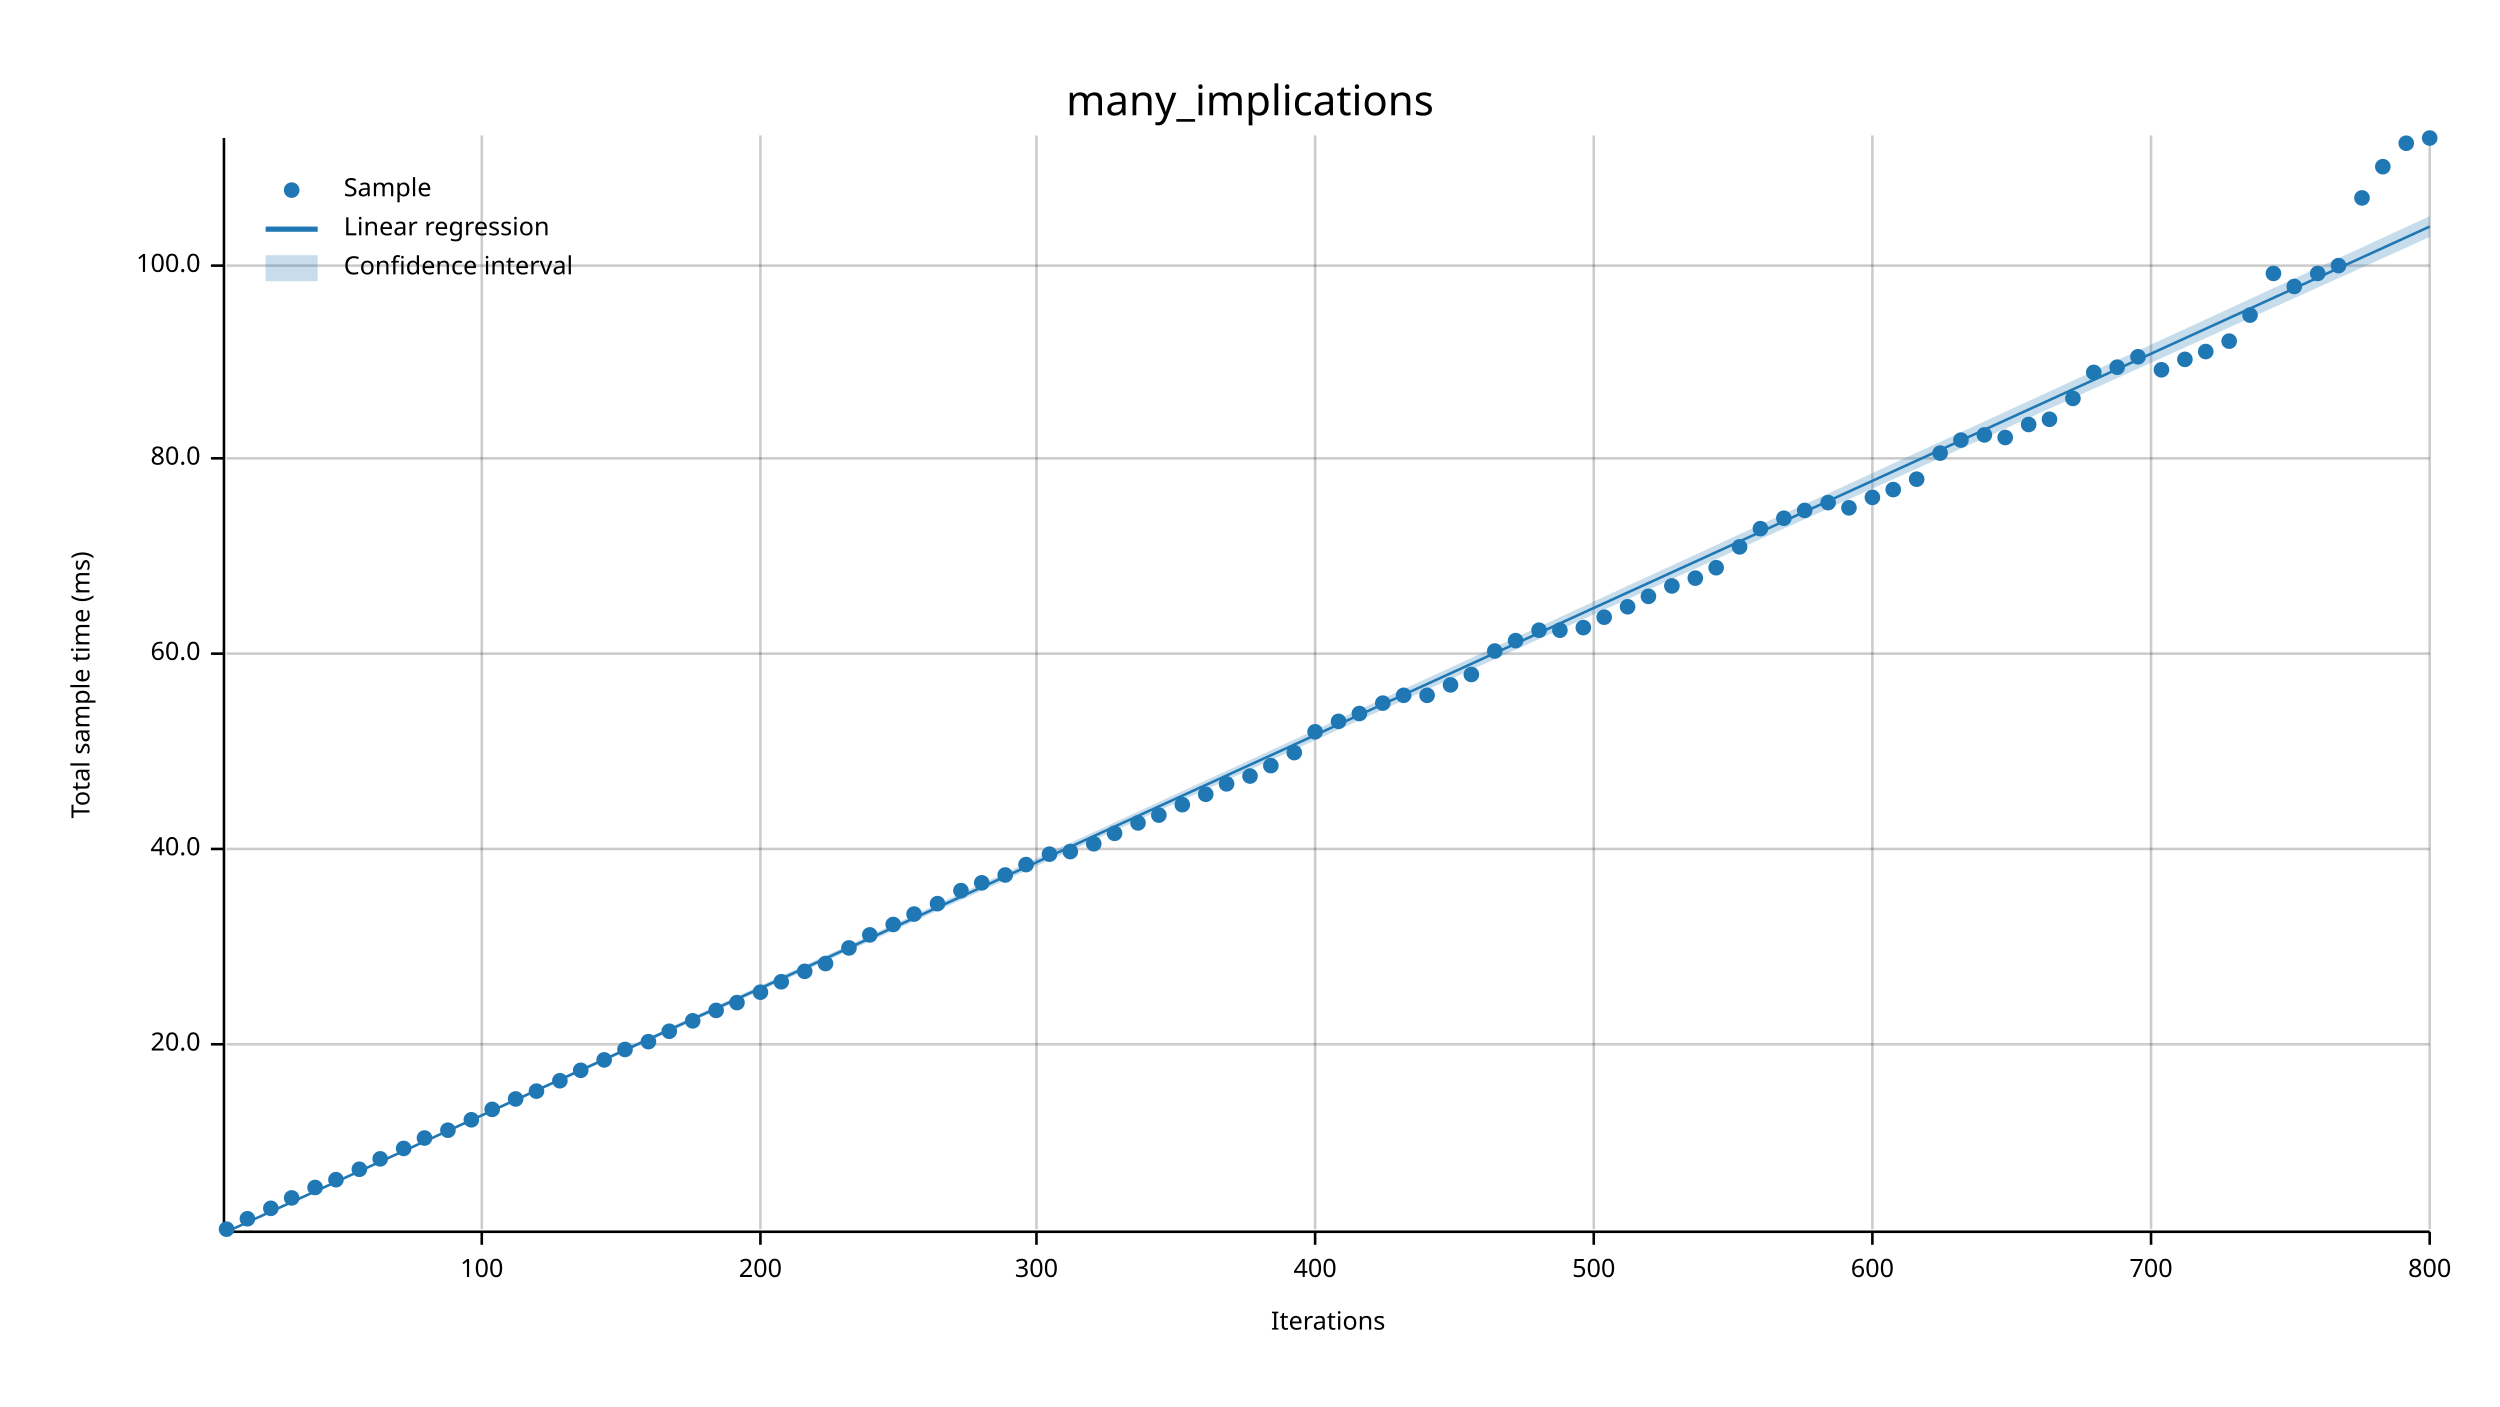
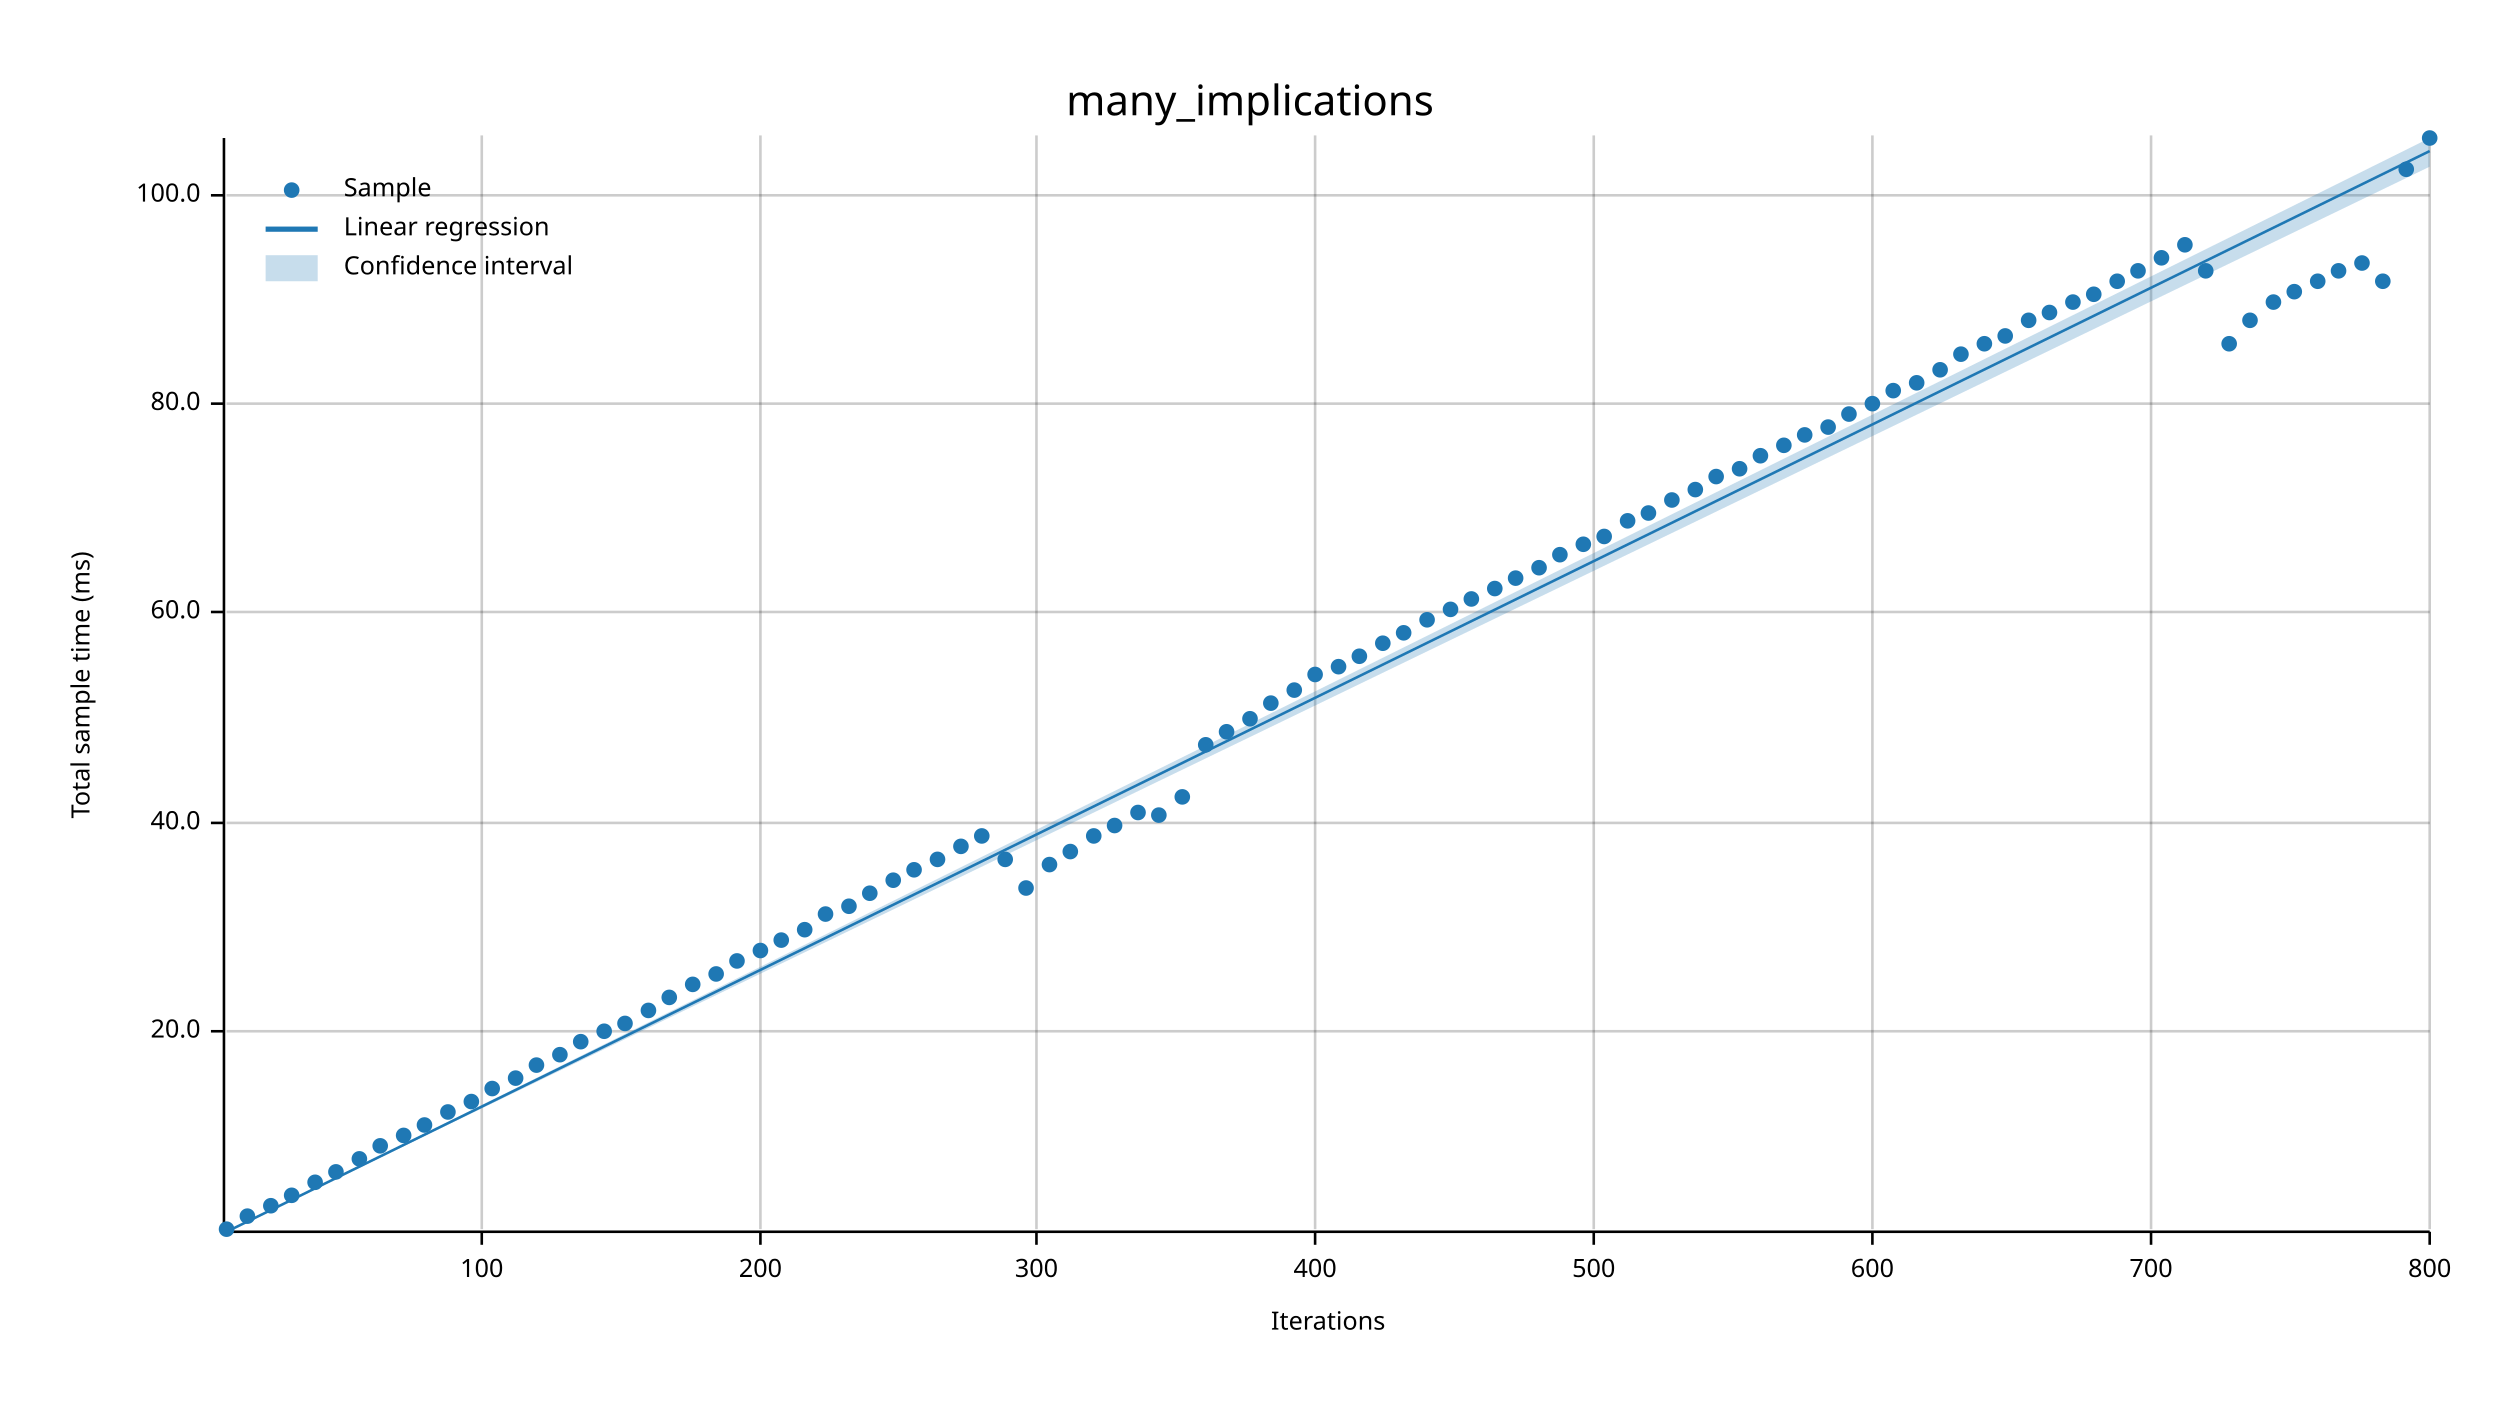
<svg xmlns="http://www.w3.org/2000/svg" width="960" height="540" viewBox="0 0 960 540">
  <text x="480" y="32" dy="0.76em" text-anchor="middle" font-family="sans-serif" font-size="16.129" opacity="1" fill="#000000">
many_implications
</text>
  <text x="27" y="263" dy="0.76em" text-anchor="middle" font-family="sans-serif" font-size="9.677" opacity="1" fill="#000000" transform="rotate(270, 27, 263)">
Total sample time (ms)
</text>
  <text x="510" y="513" dy="-0.5ex" text-anchor="middle" font-family="sans-serif" font-size="9.677" opacity="1" fill="#000000">
Iterations
</text>
  <line opacity="0.2" stroke="#000000" stroke-width="1" x1="185" y1="472" x2="185" y2="52" />
  <line opacity="0.2" stroke="#000000" stroke-width="1" x1="292" y1="472" x2="292" y2="52" />
  <line opacity="0.2" stroke="#000000" stroke-width="1" x1="398" y1="472" x2="398" y2="52" />
  <line opacity="0.2" stroke="#000000" stroke-width="1" x1="505" y1="472" x2="505" y2="52" />
  <line opacity="0.2" stroke="#000000" stroke-width="1" x1="612" y1="472" x2="612" y2="52" />
  <line opacity="0.2" stroke="#000000" stroke-width="1" x1="719" y1="472" x2="719" y2="52" />
  <line opacity="0.2" stroke="#000000" stroke-width="1" x1="826" y1="472" x2="826" y2="52" />
  <line opacity="0.2" stroke="#000000" stroke-width="1" x1="933" y1="472" x2="933" y2="52" />
-   <line opacity="0.2" stroke="#000000" stroke-width="1" x1="87" y1="401" x2="933" y2="401" />
-   <line opacity="0.2" stroke="#000000" stroke-width="1" x1="87" y1="326" x2="933" y2="326" />
-   <line opacity="0.2" stroke="#000000" stroke-width="1" x1="87" y1="251" x2="933" y2="251" />
-   <line opacity="0.2" stroke="#000000" stroke-width="1" x1="87" y1="176" x2="933" y2="176" />
-   <line opacity="0.2" stroke="#000000" stroke-width="1" x1="87" y1="102" x2="933" y2="102" />
+   <line opacity="0.2" stroke="#000000" stroke-width="1" x1="87" y1="396" x2="933" y2="396" />
+   <line opacity="0.2" stroke="#000000" stroke-width="1" x1="87" y1="316" x2="933" y2="316" />
+   <line opacity="0.2" stroke="#000000" stroke-width="1" x1="87" y1="235" x2="933" y2="235" />
+   <line opacity="0.2" stroke="#000000" stroke-width="1" x1="87" y1="155" x2="933" y2="155" />
+   <line opacity="0.2" stroke="#000000" stroke-width="1" x1="87" y1="75" x2="933" y2="75" />
  <polyline fill="none" opacity="1" stroke="#000000" stroke-width="1" points="86,53 86,473 " />
-   <text x="77" y="401" dy="0.5ex" text-anchor="end" font-family="sans-serif" font-size="9.677" opacity="1" fill="#000000">
+   <text x="77" y="396" dy="0.5ex" text-anchor="end" font-family="sans-serif" font-size="9.677" opacity="1" fill="#000000">
20.0
</text>
-   <polyline fill="none" opacity="1" stroke="#000000" stroke-width="1" points="81,401 86,401 " />
-   <text x="77" y="326" dy="0.5ex" text-anchor="end" font-family="sans-serif" font-size="9.677" opacity="1" fill="#000000">
+   <polyline fill="none" opacity="1" stroke="#000000" stroke-width="1" points="81,396 86,396 " />
+   <text x="77" y="316" dy="0.5ex" text-anchor="end" font-family="sans-serif" font-size="9.677" opacity="1" fill="#000000">
40.0
</text>
-   <polyline fill="none" opacity="1" stroke="#000000" stroke-width="1" points="81,326 86,326 " />
-   <text x="77" y="251" dy="0.5ex" text-anchor="end" font-family="sans-serif" font-size="9.677" opacity="1" fill="#000000">
+   <polyline fill="none" opacity="1" stroke="#000000" stroke-width="1" points="81,316 86,316 " />
+   <text x="77" y="235" dy="0.5ex" text-anchor="end" font-family="sans-serif" font-size="9.677" opacity="1" fill="#000000">
60.0
</text>
-   <polyline fill="none" opacity="1" stroke="#000000" stroke-width="1" points="81,251 86,251 " />
-   <text x="77" y="176" dy="0.5ex" text-anchor="end" font-family="sans-serif" font-size="9.677" opacity="1" fill="#000000">
+   <polyline fill="none" opacity="1" stroke="#000000" stroke-width="1" points="81,235 86,235 " />
+   <text x="77" y="155" dy="0.5ex" text-anchor="end" font-family="sans-serif" font-size="9.677" opacity="1" fill="#000000">
80.0
</text>
-   <polyline fill="none" opacity="1" stroke="#000000" stroke-width="1" points="81,176 86,176 " />
-   <text x="77" y="102" dy="0.5ex" text-anchor="end" font-family="sans-serif" font-size="9.677" opacity="1" fill="#000000">
+   <polyline fill="none" opacity="1" stroke="#000000" stroke-width="1" points="81,155 86,155 " />
+   <text x="77" y="75" dy="0.5ex" text-anchor="end" font-family="sans-serif" font-size="9.677" opacity="1" fill="#000000">
100.0
</text>
-   <polyline fill="none" opacity="1" stroke="#000000" stroke-width="1" points="81,102 86,102 " />
+   <polyline fill="none" opacity="1" stroke="#000000" stroke-width="1" points="81,75 86,75 " />
  <polyline fill="none" opacity="1" stroke="#000000" stroke-width="1" points="87,473 933,473 " />
  <text x="185" y="483" dy="0.76em" text-anchor="middle" font-family="sans-serif" font-size="9.677" opacity="1" fill="#000000">
100
</text>
  <polyline fill="none" opacity="1" stroke="#000000" stroke-width="1" points="185,473 185,478 " />
  <text x="292" y="483" dy="0.76em" text-anchor="middle" font-family="sans-serif" font-size="9.677" opacity="1" fill="#000000">
200
</text>
  <polyline fill="none" opacity="1" stroke="#000000" stroke-width="1" points="292,473 292,478 " />
  <text x="398" y="483" dy="0.76em" text-anchor="middle" font-family="sans-serif" font-size="9.677" opacity="1" fill="#000000">
300
</text>
  <polyline fill="none" opacity="1" stroke="#000000" stroke-width="1" points="398,473 398,478 " />
  <text x="505" y="483" dy="0.76em" text-anchor="middle" font-family="sans-serif" font-size="9.677" opacity="1" fill="#000000">
400
</text>
  <polyline fill="none" opacity="1" stroke="#000000" stroke-width="1" points="505,473 505,478 " />
  <text x="612" y="483" dy="0.76em" text-anchor="middle" font-family="sans-serif" font-size="9.677" opacity="1" fill="#000000">
500
</text>
  <polyline fill="none" opacity="1" stroke="#000000" stroke-width="1" points="612,473 612,478 " />
  <text x="719" y="483" dy="0.76em" text-anchor="middle" font-family="sans-serif" font-size="9.677" opacity="1" fill="#000000">
600
</text>
  <polyline fill="none" opacity="1" stroke="#000000" stroke-width="1" points="719,473 719,478 " />
  <text x="826" y="483" dy="0.76em" text-anchor="middle" font-family="sans-serif" font-size="9.677" opacity="1" fill="#000000">
700
</text>
  <polyline fill="none" opacity="1" stroke="#000000" stroke-width="1" points="826,473 826,478 " />
  <text x="933" y="483" dy="0.76em" text-anchor="middle" font-family="sans-serif" font-size="9.677" opacity="1" fill="#000000">
800
</text>
  <polyline fill="none" opacity="1" stroke="#000000" stroke-width="1" points="933,473 933,478 " />
  <circle cx="87" cy="472" r="3" opacity="1" fill="#1F78B4" stroke="none" />
-   <circle cx="95" cy="468" r="3" opacity="1" fill="#1F78B4" stroke="none" />
-   <circle cx="104" cy="464" r="3" opacity="1" fill="#1F78B4" stroke="none" />
-   <circle cx="112" cy="460" r="3" opacity="1" fill="#1F78B4" stroke="none" />
-   <circle cx="121" cy="456" r="3" opacity="1" fill="#1F78B4" stroke="none" />
-   <circle cx="129" cy="453" r="3" opacity="1" fill="#1F78B4" stroke="none" />
-   <circle cx="138" cy="449" r="3" opacity="1" fill="#1F78B4" stroke="none" />
-   <circle cx="146" cy="445" r="3" opacity="1" fill="#1F78B4" stroke="none" />
-   <circle cx="155" cy="441" r="3" opacity="1" fill="#1F78B4" stroke="none" />
-   <circle cx="163" cy="437" r="3" opacity="1" fill="#1F78B4" stroke="none" />
-   <circle cx="172" cy="434" r="3" opacity="1" fill="#1F78B4" stroke="none" />
-   <circle cx="181" cy="430" r="3" opacity="1" fill="#1F78B4" stroke="none" />
-   <circle cx="189" cy="426" r="3" opacity="1" fill="#1F78B4" stroke="none" />
-   <circle cx="198" cy="422" r="3" opacity="1" fill="#1F78B4" stroke="none" />
-   <circle cx="206" cy="419" r="3" opacity="1" fill="#1F78B4" stroke="none" />
-   <circle cx="215" cy="415" r="3" opacity="1" fill="#1F78B4" stroke="none" />
-   <circle cx="223" cy="411" r="3" opacity="1" fill="#1F78B4" stroke="none" />
-   <circle cx="232" cy="407" r="3" opacity="1" fill="#1F78B4" stroke="none" />
-   <circle cx="240" cy="403" r="3" opacity="1" fill="#1F78B4" stroke="none" />
-   <circle cx="249" cy="400" r="3" opacity="1" fill="#1F78B4" stroke="none" />
-   <circle cx="257" cy="396" r="3" opacity="1" fill="#1F78B4" stroke="none" />
-   <circle cx="266" cy="392" r="3" opacity="1" fill="#1F78B4" stroke="none" />
-   <circle cx="275" cy="388" r="3" opacity="1" fill="#1F78B4" stroke="none" />
-   <circle cx="283" cy="385" r="3" opacity="1" fill="#1F78B4" stroke="none" />
-   <circle cx="292" cy="381" r="3" opacity="1" fill="#1F78B4" stroke="none" />
-   <circle cx="300" cy="377" r="3" opacity="1" fill="#1F78B4" stroke="none" />
-   <circle cx="309" cy="373" r="3" opacity="1" fill="#1F78B4" stroke="none" />
-   <circle cx="317" cy="370" r="3" opacity="1" fill="#1F78B4" stroke="none" />
-   <circle cx="326" cy="364" r="3" opacity="1" fill="#1F78B4" stroke="none" />
-   <circle cx="334" cy="359" r="3" opacity="1" fill="#1F78B4" stroke="none" />
-   <circle cx="343" cy="355" r="3" opacity="1" fill="#1F78B4" stroke="none" />
-   <circle cx="351" cy="351" r="3" opacity="1" fill="#1F78B4" stroke="none" />
-   <circle cx="360" cy="347" r="3" opacity="1" fill="#1F78B4" stroke="none" />
-   <circle cx="369" cy="342" r="3" opacity="1" fill="#1F78B4" stroke="none" />
-   <circle cx="377" cy="339" r="3" opacity="1" fill="#1F78B4" stroke="none" />
-   <circle cx="386" cy="336" r="3" opacity="1" fill="#1F78B4" stroke="none" />
-   <circle cx="394" cy="332" r="3" opacity="1" fill="#1F78B4" stroke="none" />
-   <circle cx="403" cy="328" r="3" opacity="1" fill="#1F78B4" stroke="none" />
+   <circle cx="95" cy="467" r="3" opacity="1" fill="#1F78B4" stroke="none" />
+   <circle cx="104" cy="463" r="3" opacity="1" fill="#1F78B4" stroke="none" />
+   <circle cx="112" cy="459" r="3" opacity="1" fill="#1F78B4" stroke="none" />
+   <circle cx="121" cy="454" r="3" opacity="1" fill="#1F78B4" stroke="none" />
+   <circle cx="129" cy="450" r="3" opacity="1" fill="#1F78B4" stroke="none" />
+   <circle cx="138" cy="445" r="3" opacity="1" fill="#1F78B4" stroke="none" />
+   <circle cx="146" cy="440" r="3" opacity="1" fill="#1F78B4" stroke="none" />
+   <circle cx="155" cy="436" r="3" opacity="1" fill="#1F78B4" stroke="none" />
+   <circle cx="163" cy="432" r="3" opacity="1" fill="#1F78B4" stroke="none" />
+   <circle cx="172" cy="427" r="3" opacity="1" fill="#1F78B4" stroke="none" />
+   <circle cx="181" cy="423" r="3" opacity="1" fill="#1F78B4" stroke="none" />
+   <circle cx="189" cy="418" r="3" opacity="1" fill="#1F78B4" stroke="none" />
+   <circle cx="198" cy="414" r="3" opacity="1" fill="#1F78B4" stroke="none" />
+   <circle cx="206" cy="409" r="3" opacity="1" fill="#1F78B4" stroke="none" />
+   <circle cx="215" cy="405" r="3" opacity="1" fill="#1F78B4" stroke="none" />
+   <circle cx="223" cy="400" r="3" opacity="1" fill="#1F78B4" stroke="none" />
+   <circle cx="232" cy="396" r="3" opacity="1" fill="#1F78B4" stroke="none" />
+   <circle cx="240" cy="393" r="3" opacity="1" fill="#1F78B4" stroke="none" />
+   <circle cx="249" cy="388" r="3" opacity="1" fill="#1F78B4" stroke="none" />
+   <circle cx="257" cy="383" r="3" opacity="1" fill="#1F78B4" stroke="none" />
+   <circle cx="266" cy="378" r="3" opacity="1" fill="#1F78B4" stroke="none" />
+   <circle cx="275" cy="374" r="3" opacity="1" fill="#1F78B4" stroke="none" />
+   <circle cx="283" cy="369" r="3" opacity="1" fill="#1F78B4" stroke="none" />
+   <circle cx="292" cy="365" r="3" opacity="1" fill="#1F78B4" stroke="none" />
+   <circle cx="300" cy="361" r="3" opacity="1" fill="#1F78B4" stroke="none" />
+   <circle cx="309" cy="357" r="3" opacity="1" fill="#1F78B4" stroke="none" />
+   <circle cx="317" cy="351" r="3" opacity="1" fill="#1F78B4" stroke="none" />
+   <circle cx="326" cy="348" r="3" opacity="1" fill="#1F78B4" stroke="none" />
+   <circle cx="334" cy="343" r="3" opacity="1" fill="#1F78B4" stroke="none" />
+   <circle cx="343" cy="338" r="3" opacity="1" fill="#1F78B4" stroke="none" />
+   <circle cx="351" cy="334" r="3" opacity="1" fill="#1F78B4" stroke="none" />
+   <circle cx="360" cy="330" r="3" opacity="1" fill="#1F78B4" stroke="none" />
+   <circle cx="369" cy="325" r="3" opacity="1" fill="#1F78B4" stroke="none" />
+   <circle cx="377" cy="321" r="3" opacity="1" fill="#1F78B4" stroke="none" />
+   <circle cx="386" cy="330" r="3" opacity="1" fill="#1F78B4" stroke="none" />
+   <circle cx="394" cy="341" r="3" opacity="1" fill="#1F78B4" stroke="none" />
+   <circle cx="403" cy="332" r="3" opacity="1" fill="#1F78B4" stroke="none" />
  <circle cx="411" cy="327" r="3" opacity="1" fill="#1F78B4" stroke="none" />
-   <circle cx="420" cy="324" r="3" opacity="1" fill="#1F78B4" stroke="none" />
-   <circle cx="428" cy="320" r="3" opacity="1" fill="#1F78B4" stroke="none" />
-   <circle cx="437" cy="316" r="3" opacity="1" fill="#1F78B4" stroke="none" />
+   <circle cx="420" cy="321" r="3" opacity="1" fill="#1F78B4" stroke="none" />
+   <circle cx="428" cy="317" r="3" opacity="1" fill="#1F78B4" stroke="none" />
+   <circle cx="437" cy="312" r="3" opacity="1" fill="#1F78B4" stroke="none" />
  <circle cx="445" cy="313" r="3" opacity="1" fill="#1F78B4" stroke="none" />
-   <circle cx="454" cy="309" r="3" opacity="1" fill="#1F78B4" stroke="none" />
-   <circle cx="463" cy="305" r="3" opacity="1" fill="#1F78B4" stroke="none" />
-   <circle cx="471" cy="301" r="3" opacity="1" fill="#1F78B4" stroke="none" />
-   <circle cx="480" cy="298" r="3" opacity="1" fill="#1F78B4" stroke="none" />
-   <circle cx="488" cy="294" r="3" opacity="1" fill="#1F78B4" stroke="none" />
-   <circle cx="497" cy="289" r="3" opacity="1" fill="#1F78B4" stroke="none" />
-   <circle cx="505" cy="281" r="3" opacity="1" fill="#1F78B4" stroke="none" />
-   <circle cx="514" cy="277" r="3" opacity="1" fill="#1F78B4" stroke="none" />
-   <circle cx="522" cy="274" r="3" opacity="1" fill="#1F78B4" stroke="none" />
-   <circle cx="531" cy="270" r="3" opacity="1" fill="#1F78B4" stroke="none" />
-   <circle cx="539" cy="267" r="3" opacity="1" fill="#1F78B4" stroke="none" />
-   <circle cx="548" cy="267" r="3" opacity="1" fill="#1F78B4" stroke="none" />
-   <circle cx="557" cy="263" r="3" opacity="1" fill="#1F78B4" stroke="none" />
-   <circle cx="565" cy="259" r="3" opacity="1" fill="#1F78B4" stroke="none" />
-   <circle cx="574" cy="250" r="3" opacity="1" fill="#1F78B4" stroke="none" />
-   <circle cx="582" cy="246" r="3" opacity="1" fill="#1F78B4" stroke="none" />
-   <circle cx="591" cy="242" r="3" opacity="1" fill="#1F78B4" stroke="none" />
-   <circle cx="599" cy="242" r="3" opacity="1" fill="#1F78B4" stroke="none" />
-   <circle cx="608" cy="241" r="3" opacity="1" fill="#1F78B4" stroke="none" />
-   <circle cx="616" cy="237" r="3" opacity="1" fill="#1F78B4" stroke="none" />
-   <circle cx="625" cy="233" r="3" opacity="1" fill="#1F78B4" stroke="none" />
-   <circle cx="633" cy="229" r="3" opacity="1" fill="#1F78B4" stroke="none" />
-   <circle cx="642" cy="225" r="3" opacity="1" fill="#1F78B4" stroke="none" />
-   <circle cx="651" cy="222" r="3" opacity="1" fill="#1F78B4" stroke="none" />
-   <circle cx="659" cy="218" r="3" opacity="1" fill="#1F78B4" stroke="none" />
-   <circle cx="668" cy="210" r="3" opacity="1" fill="#1F78B4" stroke="none" />
-   <circle cx="676" cy="203" r="3" opacity="1" fill="#1F78B4" stroke="none" />
-   <circle cx="685" cy="199" r="3" opacity="1" fill="#1F78B4" stroke="none" />
-   <circle cx="693" cy="196" r="3" opacity="1" fill="#1F78B4" stroke="none" />
-   <circle cx="702" cy="193" r="3" opacity="1" fill="#1F78B4" stroke="none" />
-   <circle cx="710" cy="195" r="3" opacity="1" fill="#1F78B4" stroke="none" />
-   <circle cx="719" cy="191" r="3" opacity="1" fill="#1F78B4" stroke="none" />
-   <circle cx="727" cy="188" r="3" opacity="1" fill="#1F78B4" stroke="none" />
-   <circle cx="736" cy="184" r="3" opacity="1" fill="#1F78B4" stroke="none" />
-   <circle cx="745" cy="174" r="3" opacity="1" fill="#1F78B4" stroke="none" />
-   <circle cx="753" cy="169" r="3" opacity="1" fill="#1F78B4" stroke="none" />
-   <circle cx="762" cy="167" r="3" opacity="1" fill="#1F78B4" stroke="none" />
-   <circle cx="770" cy="168" r="3" opacity="1" fill="#1F78B4" stroke="none" />
-   <circle cx="779" cy="163" r="3" opacity="1" fill="#1F78B4" stroke="none" />
-   <circle cx="787" cy="161" r="3" opacity="1" fill="#1F78B4" stroke="none" />
-   <circle cx="796" cy="153" r="3" opacity="1" fill="#1F78B4" stroke="none" />
-   <circle cx="804" cy="143" r="3" opacity="1" fill="#1F78B4" stroke="none" />
-   <circle cx="813" cy="141" r="3" opacity="1" fill="#1F78B4" stroke="none" />
-   <circle cx="821" cy="137" r="3" opacity="1" fill="#1F78B4" stroke="none" />
-   <circle cx="830" cy="142" r="3" opacity="1" fill="#1F78B4" stroke="none" />
-   <circle cx="839" cy="138" r="3" opacity="1" fill="#1F78B4" stroke="none" />
-   <circle cx="847" cy="135" r="3" opacity="1" fill="#1F78B4" stroke="none" />
-   <circle cx="856" cy="131" r="3" opacity="1" fill="#1F78B4" stroke="none" />
-   <circle cx="864" cy="121" r="3" opacity="1" fill="#1F78B4" stroke="none" />
-   <circle cx="873" cy="105" r="3" opacity="1" fill="#1F78B4" stroke="none" />
-   <circle cx="881" cy="110" r="3" opacity="1" fill="#1F78B4" stroke="none" />
-   <circle cx="890" cy="105" r="3" opacity="1" fill="#1F78B4" stroke="none" />
-   <circle cx="898" cy="102" r="3" opacity="1" fill="#1F78B4" stroke="none" />
-   <circle cx="907" cy="76" r="3" opacity="1" fill="#1F78B4" stroke="none" />
-   <circle cx="915" cy="64" r="3" opacity="1" fill="#1F78B4" stroke="none" />
-   <circle cx="924" cy="55" r="3" opacity="1" fill="#1F78B4" stroke="none" />
+   <circle cx="454" cy="306" r="3" opacity="1" fill="#1F78B4" stroke="none" />
+   <circle cx="463" cy="286" r="3" opacity="1" fill="#1F78B4" stroke="none" />
+   <circle cx="471" cy="281" r="3" opacity="1" fill="#1F78B4" stroke="none" />
+   <circle cx="480" cy="276" r="3" opacity="1" fill="#1F78B4" stroke="none" />
+   <circle cx="488" cy="270" r="3" opacity="1" fill="#1F78B4" stroke="none" />
+   <circle cx="497" cy="265" r="3" opacity="1" fill="#1F78B4" stroke="none" />
+   <circle cx="505" cy="259" r="3" opacity="1" fill="#1F78B4" stroke="none" />
+   <circle cx="514" cy="256" r="3" opacity="1" fill="#1F78B4" stroke="none" />
+   <circle cx="522" cy="252" r="3" opacity="1" fill="#1F78B4" stroke="none" />
+   <circle cx="531" cy="247" r="3" opacity="1" fill="#1F78B4" stroke="none" />
+   <circle cx="539" cy="243" r="3" opacity="1" fill="#1F78B4" stroke="none" />
+   <circle cx="548" cy="238" r="3" opacity="1" fill="#1F78B4" stroke="none" />
+   <circle cx="557" cy="234" r="3" opacity="1" fill="#1F78B4" stroke="none" />
+   <circle cx="565" cy="230" r="3" opacity="1" fill="#1F78B4" stroke="none" />
+   <circle cx="574" cy="226" r="3" opacity="1" fill="#1F78B4" stroke="none" />
+   <circle cx="582" cy="222" r="3" opacity="1" fill="#1F78B4" stroke="none" />
+   <circle cx="591" cy="218" r="3" opacity="1" fill="#1F78B4" stroke="none" />
+   <circle cx="599" cy="213" r="3" opacity="1" fill="#1F78B4" stroke="none" />
+   <circle cx="608" cy="209" r="3" opacity="1" fill="#1F78B4" stroke="none" />
+   <circle cx="616" cy="206" r="3" opacity="1" fill="#1F78B4" stroke="none" />
+   <circle cx="625" cy="200" r="3" opacity="1" fill="#1F78B4" stroke="none" />
+   <circle cx="633" cy="197" r="3" opacity="1" fill="#1F78B4" stroke="none" />
+   <circle cx="642" cy="192" r="3" opacity="1" fill="#1F78B4" stroke="none" />
+   <circle cx="651" cy="188" r="3" opacity="1" fill="#1F78B4" stroke="none" />
+   <circle cx="659" cy="183" r="3" opacity="1" fill="#1F78B4" stroke="none" />
+   <circle cx="668" cy="180" r="3" opacity="1" fill="#1F78B4" stroke="none" />
+   <circle cx="676" cy="175" r="3" opacity="1" fill="#1F78B4" stroke="none" />
+   <circle cx="685" cy="171" r="3" opacity="1" fill="#1F78B4" stroke="none" />
+   <circle cx="693" cy="167" r="3" opacity="1" fill="#1F78B4" stroke="none" />
+   <circle cx="702" cy="164" r="3" opacity="1" fill="#1F78B4" stroke="none" />
+   <circle cx="710" cy="159" r="3" opacity="1" fill="#1F78B4" stroke="none" />
+   <circle cx="719" cy="155" r="3" opacity="1" fill="#1F78B4" stroke="none" />
+   <circle cx="727" cy="150" r="3" opacity="1" fill="#1F78B4" stroke="none" />
+   <circle cx="736" cy="147" r="3" opacity="1" fill="#1F78B4" stroke="none" />
+   <circle cx="745" cy="142" r="3" opacity="1" fill="#1F78B4" stroke="none" />
+   <circle cx="753" cy="136" r="3" opacity="1" fill="#1F78B4" stroke="none" />
+   <circle cx="762" cy="132" r="3" opacity="1" fill="#1F78B4" stroke="none" />
+   <circle cx="770" cy="129" r="3" opacity="1" fill="#1F78B4" stroke="none" />
+   <circle cx="779" cy="123" r="3" opacity="1" fill="#1F78B4" stroke="none" />
+   <circle cx="787" cy="120" r="3" opacity="1" fill="#1F78B4" stroke="none" />
+   <circle cx="796" cy="116" r="3" opacity="1" fill="#1F78B4" stroke="none" />
+   <circle cx="804" cy="113" r="3" opacity="1" fill="#1F78B4" stroke="none" />
+   <circle cx="813" cy="108" r="3" opacity="1" fill="#1F78B4" stroke="none" />
+   <circle cx="821" cy="104" r="3" opacity="1" fill="#1F78B4" stroke="none" />
+   <circle cx="830" cy="99" r="3" opacity="1" fill="#1F78B4" stroke="none" />
+   <circle cx="839" cy="94" r="3" opacity="1" fill="#1F78B4" stroke="none" />
+   <circle cx="847" cy="104" r="3" opacity="1" fill="#1F78B4" stroke="none" />
+   <circle cx="856" cy="132" r="3" opacity="1" fill="#1F78B4" stroke="none" />
+   <circle cx="864" cy="123" r="3" opacity="1" fill="#1F78B4" stroke="none" />
+   <circle cx="873" cy="116" r="3" opacity="1" fill="#1F78B4" stroke="none" />
+   <circle cx="881" cy="112" r="3" opacity="1" fill="#1F78B4" stroke="none" />
+   <circle cx="890" cy="108" r="3" opacity="1" fill="#1F78B4" stroke="none" />
+   <circle cx="898" cy="104" r="3" opacity="1" fill="#1F78B4" stroke="none" />
+   <circle cx="907" cy="101" r="3" opacity="1" fill="#1F78B4" stroke="none" />
+   <circle cx="915" cy="108" r="3" opacity="1" fill="#1F78B4" stroke="none" />
+   <circle cx="924" cy="65" r="3" opacity="1" fill="#1F78B4" stroke="none" />
  <circle cx="933" cy="53" r="3" opacity="1" fill="#1F78B4" stroke="none" />
-   <polyline fill="none" opacity="1" stroke="#1F78B4" stroke-width="1" points="87,473 933,87 " />
-   <polygon opacity="0.25" fill="#1F78B4" points="87,473 933,91 933,83 " />
+   <polyline fill="none" opacity="1" stroke="#1F78B4" stroke-width="1" points="87,473 933,58 " />
+   <polygon opacity="0.25" fill="#1F78B4" points="87,473 933,64 933,53 " />
  <text x="132" y="68" dy="0.76em" text-anchor="start" font-family="sans-serif" font-size="9.677" opacity="1" fill="#000000">
Sample
</text>
  <text x="132" y="83" dy="0.76em" text-anchor="start" font-family="sans-serif" font-size="9.677" opacity="1" fill="#000000">
Linear regression
</text>
  <text x="132" y="98" dy="0.76em" text-anchor="start" font-family="sans-serif" font-size="9.677" opacity="1" fill="#000000">
Confidence interval
</text>
  <circle cx="112" cy="73" r="3" opacity="1" fill="#1F78B4" stroke="none" />
  <polyline fill="none" opacity="1" stroke="#1F78B4" stroke-width="2" points="102,88 122,88 " />
  <rect x="102" y="98" width="20" height="10" opacity="0.25" fill="#1F78B4" stroke="none" />
</svg>
